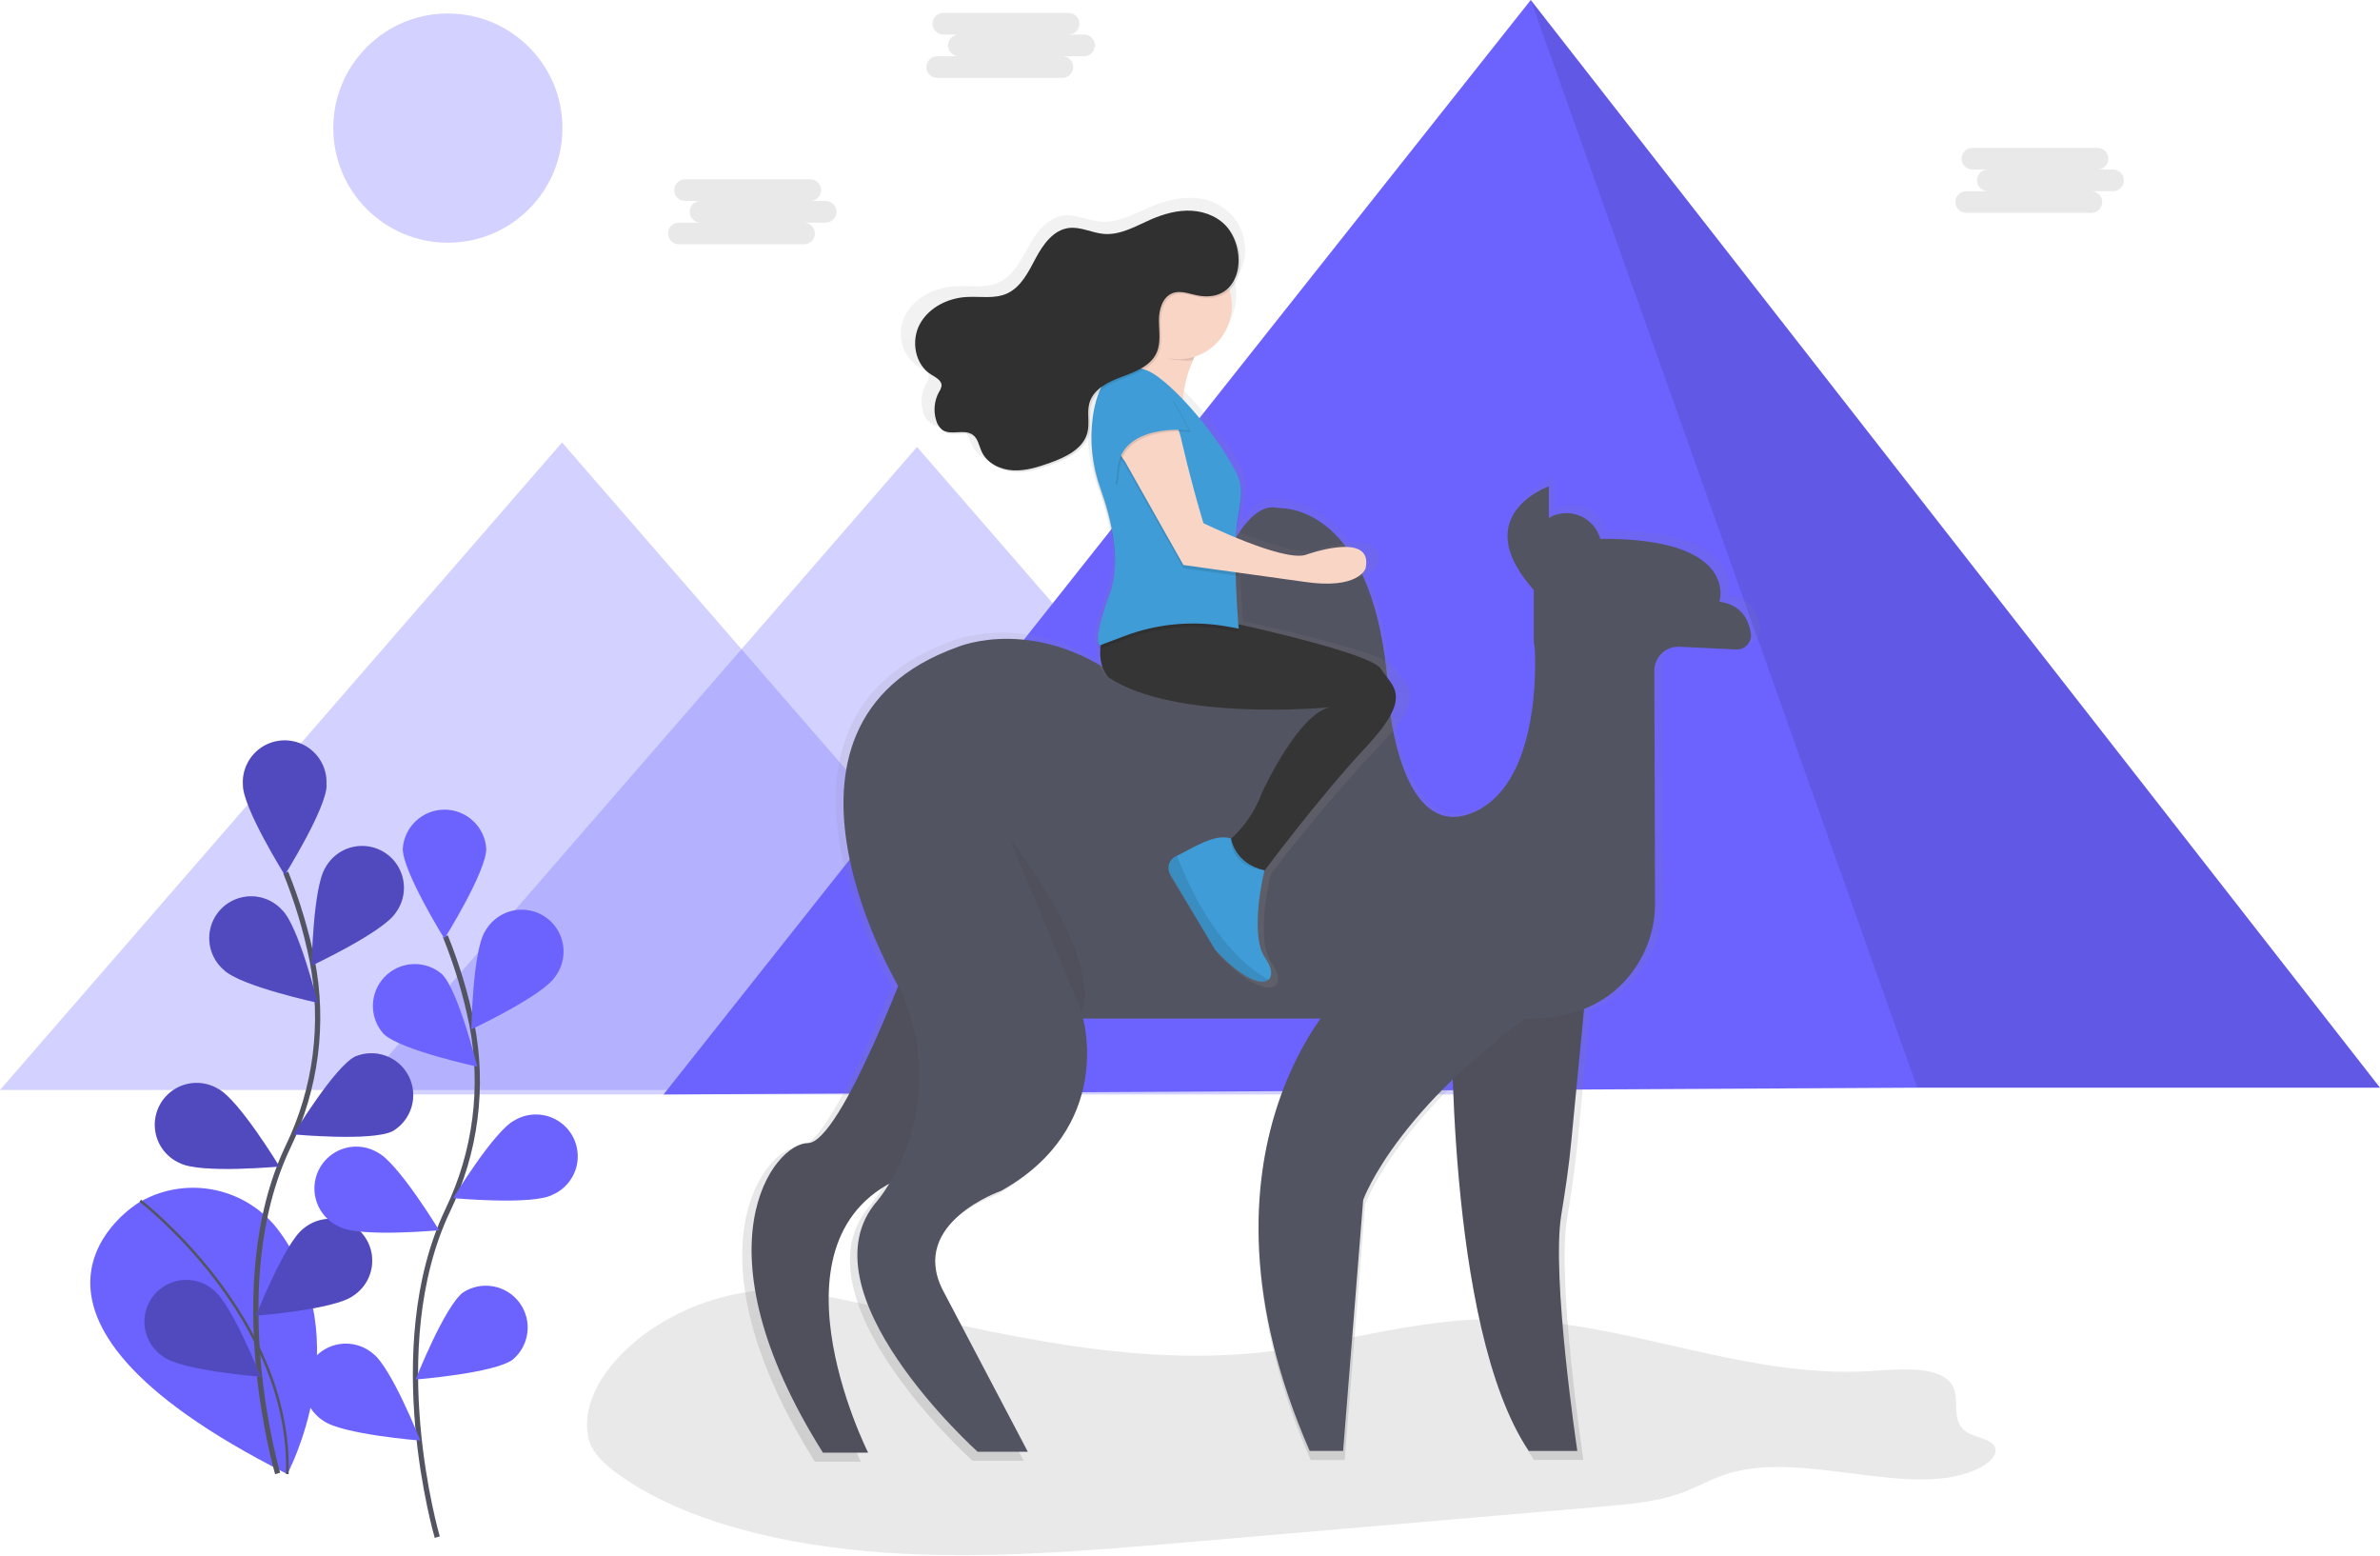
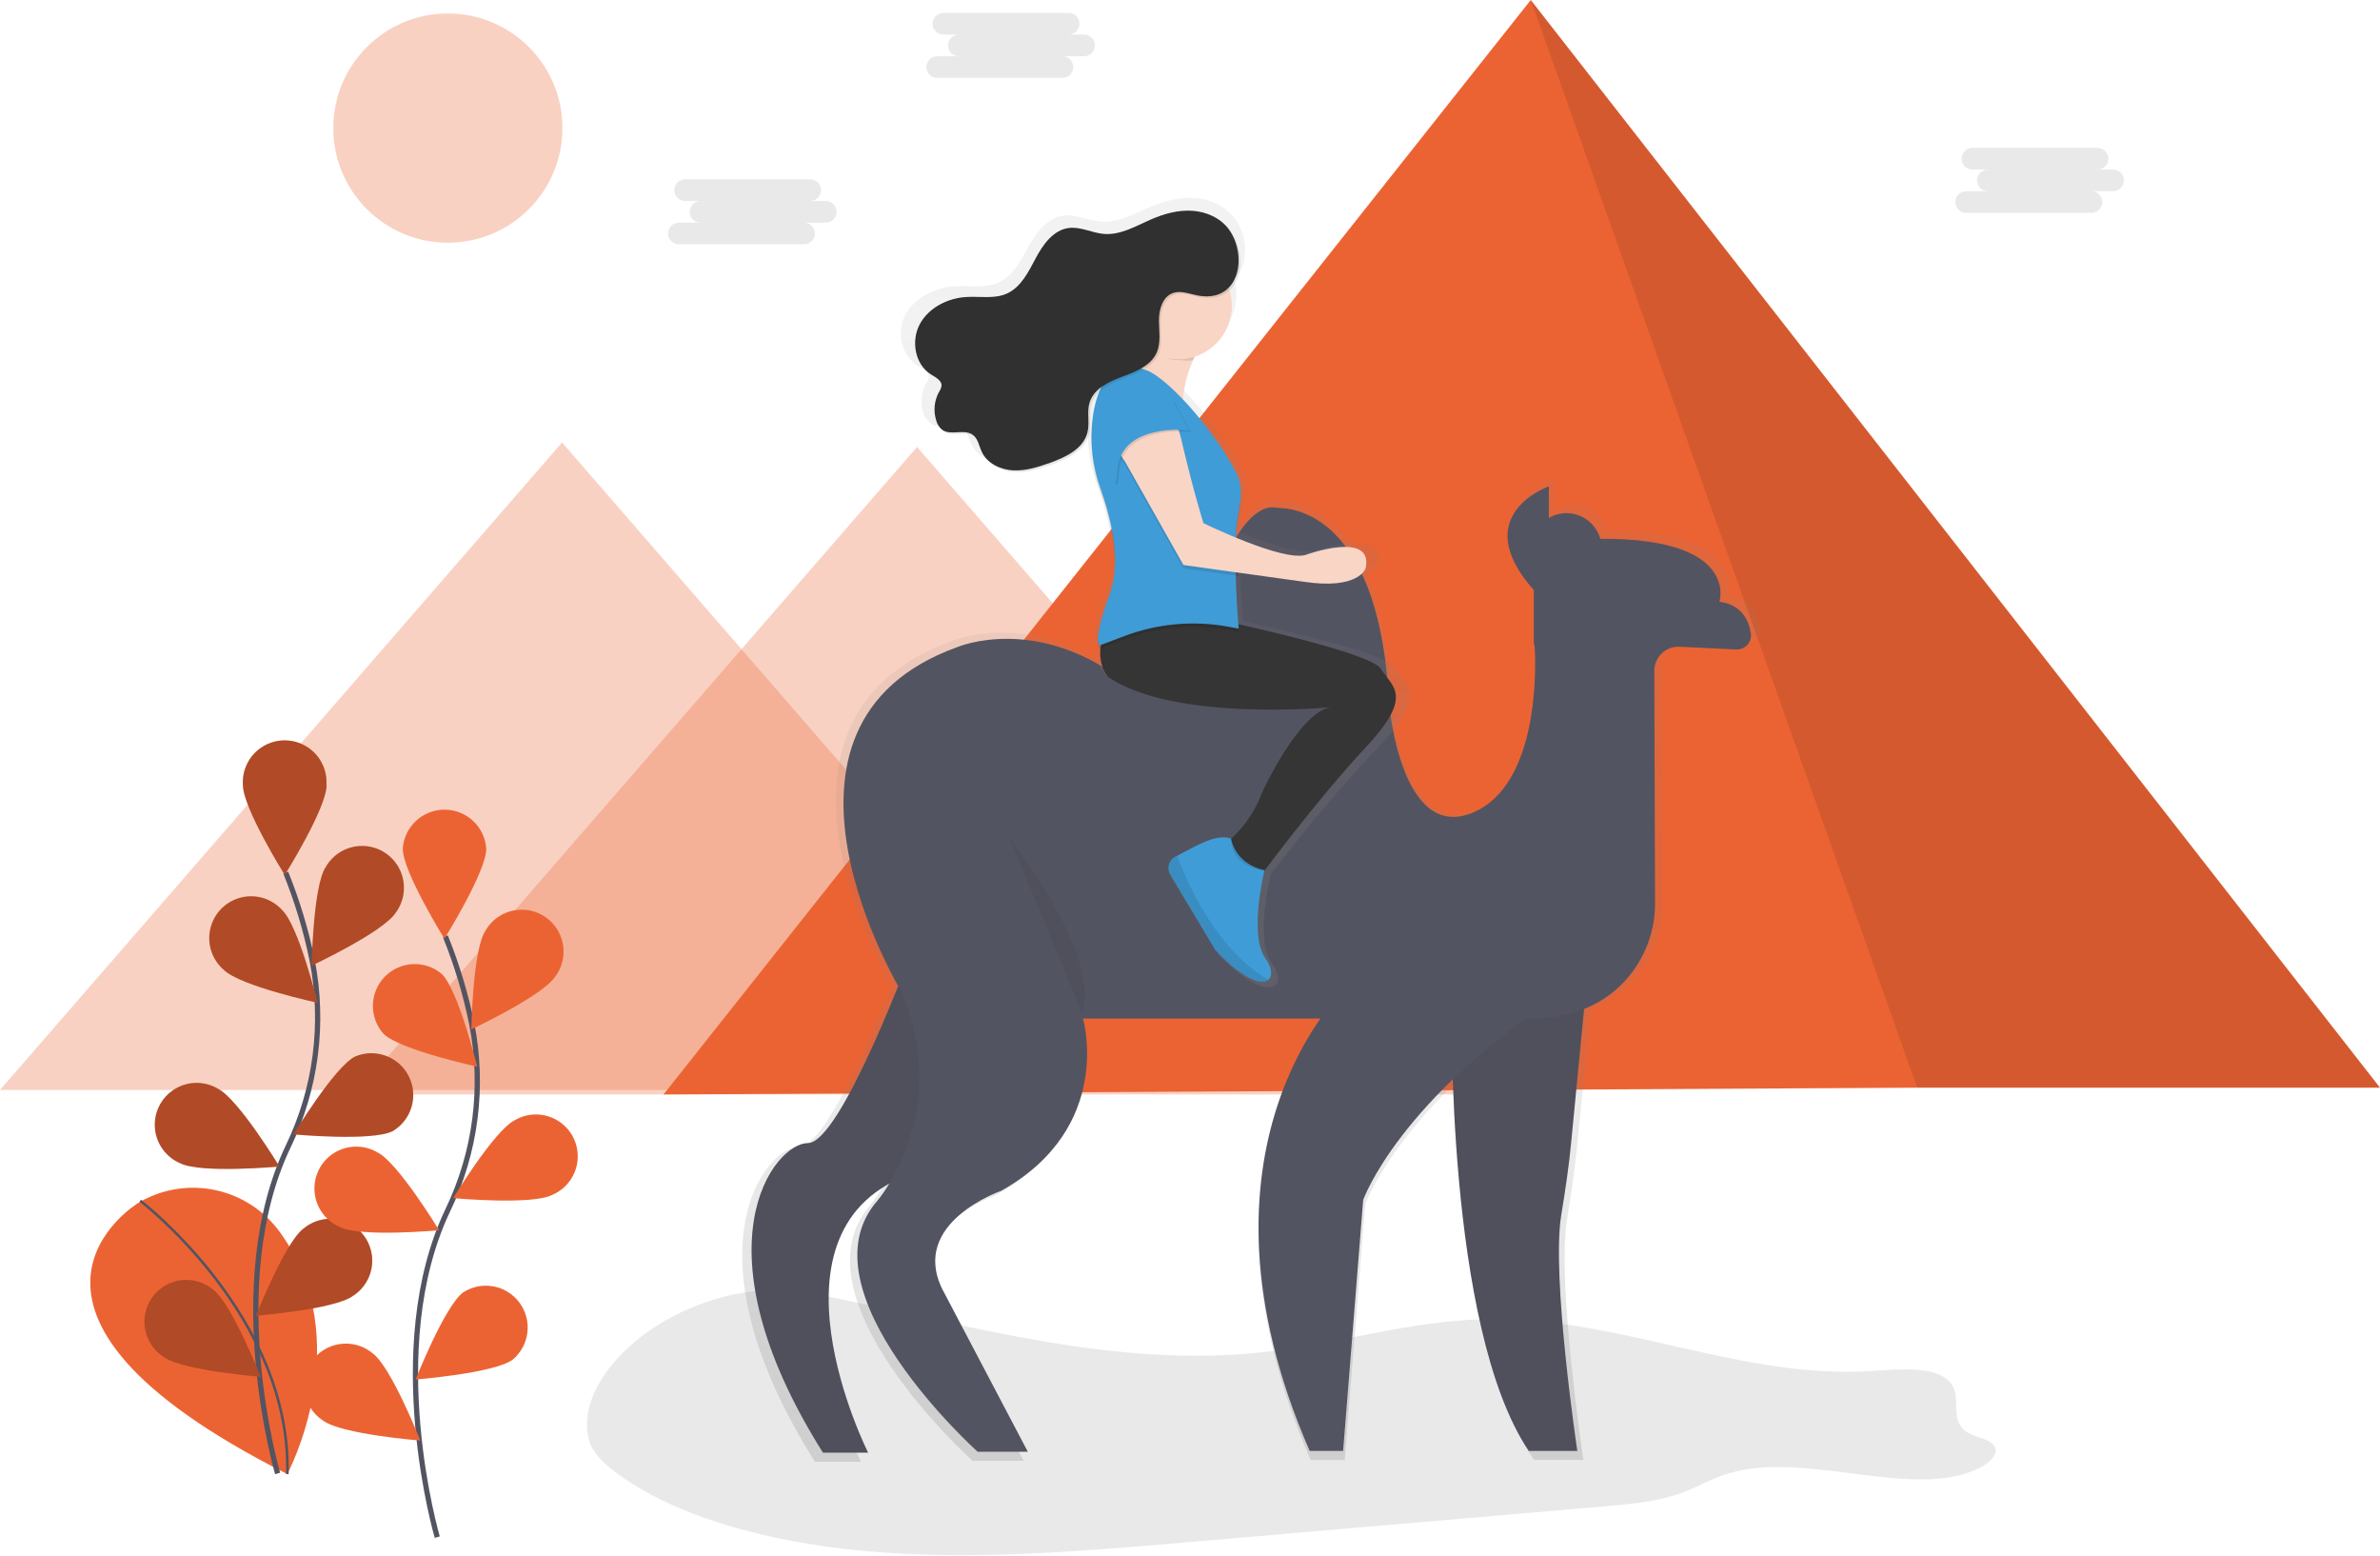
<svg xmlns="http://www.w3.org/2000/svg" xmlns:xlink="http://www.w3.org/1999/xlink" id="3e3d0d99-8170-42b4-b7e0-d2569887eb7d" data-name="Layer 1" width="910" height="594.44" viewBox="0 0 910 594.44">
  <defs>
    <linearGradient id="0d24492d-2553-400c-9962-0d2e0679ce4a" x1="623.46" y1="711.48" x2="623.46" y2="335.25" gradientUnits="userSpaceOnUse">
      <stop offset="0" stop-color="gray" stop-opacity="0.25" />
      <stop offset="0.54" stop-color="gray" stop-opacity="0.12" />
      <stop offset="1" stop-color="gray" stop-opacity="0.1" />
    </linearGradient>
    <linearGradient id="a8fc3105-30a4-4c64-88b2-79c476a21977" x1="586.82" y1="530.24" x2="586.82" y2="228.37" xlink:href="#0d24492d-2553-400c-9962-0d2e0679ce4a" />
  </defs>
  <path d="M436.61,646c9.28-.7,18.55,1,27.41,2.87,53.2,11,107.62,26.72,163,20.87,29.39-3.11,57-12.23,86.78-12.73,50.46-.86,96.43,23,146.64,19.84,10.26-.65,22.79-1.89,29,3.15,7.2,5.88-.63,16.06,8.6,20.77,2.75,1.4,6.63,2,8.68,3.78,3.16,2.76.12,6.66-4,8.9-25,13.52-67-6.55-96.88,2.57-6.63,2-12,5.34-18.37,7.61-9.07,3.22-19.76,4.17-30.15,5.06L598.32,742.35c-38.07,3.27-76.63,6.54-114.84,3.93s-76.66-11.78-101.64-29.65c-5.37-3.84-10.18-8.21-11.57-13.19C363.72,679.95,397.07,649,436.61,646Z" transform="translate(-145 -152.78)" fill="#252223" opacity="0.1" />
-   <polygon points="214.9 169.13 322.35 292.88 429.81 416.63 214.9 416.63 0 416.63 107.45 292.88 214.9 169.13" fill="#6c63ff" opacity="0.3" />
-   <polygon points="350.63 170.85 458.08 294.6 565.53 418.35 350.63 418.35 135.73 418.35 243.18 294.6 350.63 170.85" fill="#6c63ff" opacity="0.3" />
-   <polygon points="585.29 0 253.71 418.35 733.04 415.77 910 415.77 585.29 0" fill="#6c63ff" />
+   <polygon points="214.9 169.13 322.35 292.88 429.81 416.63 214.9 416.63 0 416.63 107.45 292.88 214.9 169.13" fill="#ec6333" opacity="0.3" />
+   <polygon points="350.63 170.85 458.08 294.6 565.53 418.35 350.63 418.35 135.73 418.35 243.18 294.6 350.63 170.85" fill="#ec6333" opacity="0.3" />
+   <polygon points="585.29 0 253.71 418.35 733.04 415.77 910 415.77 585.29 0" fill="#ec6333" />
  <polygon points="910 415.77 733.04 415.77 585.29 0 910 415.77" opacity="0.1" />
  <path d="M818,392.49c-.8-5-3.57-11.16-12.26-12.29,0,0,7.94-24.91-46.45-24.53a13.65,13.65,0,0,0-20-8.15V335.25s-31.92,11.08-5.86,40.39v20.08a6.25,6.25,0,0,0,.19,1.52,6.29,6.29,0,0,1,.18,1.18c.33,6,2.08,52.9-24.14,63.88-28,11.73-32.57-42.35-32.57-42.35-3.43-70.31-34.44-75.92-42-76.24-.91,0-1.82-.14-2.73-.26-3.48-.45-14.88,1.36-26.29,39.36-13.68,45.6-29.32,30.62-29.32,30.62C541,384.11,509,397.79,509,397.79c-77,27.64-32.52,115.24-23.12,132C477,552.06,460,591,450.73,591c-13,0-45,39.74,5.86,120.52h17.59S434.66,633,482.43,606.74a54.13,54.13,0,0,1-4.66,6.69c-30.62,35.18,39.09,97.72,39.09,97.72H536.4L503.17,648c-13-26.06,22.8-38.44,22.8-38.44,44.3-24.76,31.92-67.1,31.92-67.1h92.49c-15.66,22.3-43.2,79.1-4.22,168.41h13L667,613.1s7-20,34.89-46.94c1.37,40.44,7.05,111.29,29.61,144.66h18.89s-10.17-68-6.25-91.84c1.59-9.7,3-19.42,4-29.2l5-51.1a43.82,43.82,0,0,0,27.64-41.32L780.41,407a9.36,9.36,0,0,1,9.84-9.38l22.08,1.14A5.48,5.48,0,0,0,818,392.49Z" transform="translate(-145 -152.78)" fill="url(#0d24492d-2553-400c-9962-0d2e0679ce4a)" />
  <path d="M700.12,536s-2.56,124.07,29.42,171.4h18.55s-10-66.71-6.14-90.16c1.56-9.52,3-19.06,3.88-28.67l8-82.63Z" transform="translate(-145 -152.78)" fill="#535461" />
  <path d="M700.12,536s-2.56,124.07,29.42,171.4h18.55s-10-66.71-6.14-90.16c1.56-9.52,3-19.06,3.88-28.67l8-82.63Z" transform="translate(-145 -152.78)" opacity="0.05" />
  <path d="M494.18,514.89s-27.5,74.83-40.29,74.83-44.13,39,5.76,118.32h17.27s-43.49-86.34,17.27-106.8C494.18,601.23,515.93,538.55,494.18,514.89Z" transform="translate(-145 -152.78)" fill="#535461" />
  <path d="M494.18,514.89s-27.5,74.83-40.29,74.83-44.13,39,5.76,118.32h17.27s-43.49-86.34,17.27-106.8C494.18,601.23,515.93,538.55,494.18,514.89Z" transform="translate(-145 -152.78)" opacity="0.05" />
  <path d="M731.45,398.05V378.34c-25.58-28.78,5.76-39.65,5.76-39.65v21.1c74.83-7,65.23,23,65.23,23,8.53,1.11,11.25,7.17,12,12.07a5.38,5.38,0,0,1-5.61,6.18L787.19,400a9.19,9.19,0,0,0-9.66,9.2l.29,88.69a43.68,43.68,0,0,1-15.27,33.46c-7.51,6.33-18.55,11.25-34.61,10.77H559.1s12.15,41.57-31.34,65.87c0,0-35.17,12.15-22.38,37.73l32.62,62H518.81s-68.43-61.4-38.37-95.93c0,0,28.46-32.94,9.59-79.3,0,0-62.68-102.33,21.1-132.39,0,0,31.34-13.43,66.51,15.35,0,0,15.35,14.71,28.78-30.06,11.19-37.31,22.38-39.08,25.8-38.64.89.12,1.78.21,2.68.25,7.41.31,37.86,5.82,41.23,74.84,0,0,4.48,53.08,32,41.57,25.74-10.78,24-56.86,23.7-62.71a6.17,6.17,0,0,0-.17-1.16h0A6.14,6.14,0,0,1,731.45,398.05Z" transform="translate(-145 -152.78)" fill="#535461" />
  <path d="M658.55,531.52s-63.31,60.12-12.79,175.87h12.79l7.67-95.93s13.43-38.37,77.38-79.94Z" transform="translate(-145 -152.78)" fill="#535461" />
  <circle cx="598.93" cy="209.58" r="13.43" fill="#535461" />
  <path d="M671.91,438.5c19.64-20.3,10.84-23.58,6.09-30.78-3.24-4.92-36.75-12.88-57.7-17.45-.13-1.7-.35-4.56-.55-8,0,0-.53-6.44-.49-10.86v-.11l1.34.18s0-.48,0-1.3l26.22,3.52c22.35,3.27,25.06-5.24,25.06-5.24,3.39-15.06-24.38-5.24-24.38-5.24-5.44,1.5-18.24-2.82-28.16-6.77a57.52,57.52,0,0,1,.74-6.65,50,50,0,0,0,1.24-10.16,16.54,16.54,0,0,0-1.79-8.48c-5-9.5-13.59-20.62-21.66-28.83a45.84,45.84,0,0,1,4.78-16.73,21.05,21.05,0,0,0,15.06-20,20.32,20.32,0,0,0-.93-6.09c5.81-5.3,5.62-16.23.28-23.25a15.61,15.61,0,0,0-1.9-2.06,20.77,20.77,0,0,0-13.6-5.77c-5.69-.33-11.35,1.2-16.59,3.39-6.17,2.59-12.35,6.21-19.06,5.68-4.83-.38-9.45-2.92-14.25-2.32-6.24.78-10.42,6.48-13.38,11.85s-6,11.38-11.73,13.85c-5,2.14-10.75,1-16.21,1.31-7.63.41-15.36,4.13-19,10.63-3.25,5.83-2.26,13.86,2.65,18.27a12.17,12.17,0,0,0,2.52,2,24.34,24.34,0,0,1,2.88,1.84,2.75,2.75,0,0,1,.75,2,5.85,5.85,0,0,1-1,2.46A14,14,0,0,0,498,310.5a7.15,7.15,0,0,0,2.16,3.44,5,5,0,0,0,1,.87c3.47,2.38,8.89-.48,12.34,1.92l.26.2c1.39,1.61,1.82,4,2.78,5.92a11,11,0,0,0,2.57,3.32,16.19,16.19,0,0,0,10.73,4.52c5.12.27,10.14-1.28,15-2.95,6.37-2.19,13.48-5.47,15.14-11.81,1-3.86-.31-8.07.91-11.87a10.87,10.87,0,0,1,3.14-4.7,40.35,40.35,0,0,0-2.58,9.86,54,54,0,0,0-.55,8.26,58.41,58.41,0,0,0,3.69,21.09c2.62,7.1,5.7,17.52,5.84,27.55a35.44,35.44,0,0,1-2.08,12.1c-4.26,11.23-5,16.25-4.81,18.5-.17,2.93.74,3.12.74,3.12l.26-.1A14.81,14.81,0,0,0,567.62,411c27.09,17.68,90.07,11.79,90.07,11.79-12.87,2-27.76,33.4-27.76,33.4a47.12,47.12,0,0,1-12.5,18.13l0-.12C611,472,602.07,477.83,595.48,481l-.54.25a4.86,4.86,0,0,0-2.18,7L611,517.75c11.47,11.89,19,13.94,21.62,11.68,1.73-1.47,1.37-4.79-1.3-8.41-6.49-8.78-.86-32.27-.38-34.24C636.52,479.55,655.41,455.56,671.91,438.5Z" transform="translate(-145 -152.78)" fill="url(#a8fc3105-30a4-4c64-88b2-79c476a21977)" />
  <path d="M605.14,283.05s-9.59,14.07-7.67,28.14l-22.38-17.91s8.31-.64,10.23-19.83Z" transform="translate(-145 -152.78)" fill="#f9d5c6" />
  <path d="M602.59,387.94s65.87,13.43,70.35,20.47,12.79,10.23-5.76,30.06-40.29,49.24-40.29,49.24l-15.35-10.87a45.36,45.36,0,0,0,16-21.1s14.07-30.7,26.22-32.62c0,0-59.48,5.76-85.06-11.51,0,0-6.4-7-.64-18.55S602.59,387.94,602.59,387.94Z" transform="translate(-145 -152.78)" fill="#353535" />
  <path d="M582.12,295.2s-15.71-7.18-19.3,18.32a57.62,57.62,0,0,0,3,27.38c3.63,10.17,8.2,27.32,3.55,40-7,19.19-3.84,19.83-3.84,19.83l9.4-3.55a74.38,74.38,0,0,1,39.76-3.57l3.92.72s-2.56-29.93-.32-42.53c1.06-6,2.23-11.5-.52-16.91C609.31,318.32,590,296.68,582.12,295.2Z" transform="translate(-145 -152.78)" opacity="0.1" />
  <path d="M582.12,293.93s-15.71-7.18-19.3,18.32a57.62,57.62,0,0,0,3,27.38c3.63,10.17,8.2,27.32,3.55,40-7,19.19-3.84,19.83-3.84,19.83l9.4-3.55a74.38,74.38,0,0,1,39.76-3.57l3.92.72s-2.56-29.93-.32-42.53c1.06-6,2.23-11.5-.52-16.91C609.31,317,590,295.4,582.12,293.93Z" transform="translate(-145 -152.78)" fill="#409cd6" />
  <path d="M572.15,313.07c4.32-7.74,15.43-8,20.45-.7a30.24,30.24,0,0,1,4.23,10.33c4.48,19.19,8.31,31.34,8.31,31.34s9.91,3.52,14.17,6.25c-.42,6.22-.6,12.69-.6,12.69l-21.24-3-22.38-39.65S567.54,321.33,572.15,313.07Z" transform="translate(-145 -152.78)" opacity="0.1" />
  <path d="M572.15,311.79c4.32-7.74,15.43-8,20.45-.7a30.24,30.24,0,0,1,4.23,10.33c4.48,19.19,8.31,31.34,8.31,31.34s30.06,14.71,39,12.15c0,0,26.22-9.59,23,5.12,0,0-2.56,8.31-23.66,5.12l-46-6.4L575.09,329.1S567.54,320.05,572.15,311.79Z" transform="translate(-145 -152.78)" fill="#f9d5c6" />
  <path d="M581.8,281.45c1.19-2.84,2.35-1.43,2.88-6.72l19.83,9.59a48.87,48.87,0,0,0-3.35,6.06c-2,.63-4.38,0-6.56,0C589.67,290.41,585.33,284.35,581.8,281.45Z" transform="translate(-145 -152.78)" opacity="0.1" />
  <circle cx="450.55" cy="116.84" r="20.47" fill="#f9d5c6" />
  <path d="M604.65,266.54c-3.59-.48-7.28-2.34-10.67-1.05-3.89,1.48-5.23,6.32-5.21,10.48s.82,8.53-.9,12.32c-2.26,5-8,7.21-13.14,9.11s-10.82,4.57-12.45,9.8c-1.16,3.72.09,7.82-.86,11.59-1.57,6.2-8.28,9.39-14.3,11.54-4.56,1.62-9.3,3.14-14.13,2.88s-9.84-2.65-11.92-7c-1.09-2.29-1.45-5.14-3.51-6.62-3.26-2.35-8.38.45-11.65-1.88a6.72,6.72,0,0,1-2.3-3.57,14,14,0,0,1,1.07-10.84,5.82,5.82,0,0,0,1-2.41c.1-2.1-2.29-3.26-4.07-4.37-6.13-3.81-7.67-12.84-4.24-19.19s10.73-10,17.93-10.38c5.15-.29,10.59.81,15.31-1.28,5.43-2.41,8.28-8.27,11.07-13.52s6.74-10.81,12.64-11.57c4.54-.59,8.9,1.9,13.46,2.27,6.33.51,12.17-3,18-5.55,4.94-2.14,10.29-3.64,15.66-3.31s10.8,2.67,14,7C622.65,250.82,619.87,268.57,604.65,266.54Z" transform="translate(-145 -152.78)" opacity="0.1" />
  <path d="M604,265.9c-3.59-.48-7.28-2.34-10.67-1.05-3.89,1.48-5.23,6.32-5.21,10.48s.82,8.53-.9,12.32c-2.26,5-8,7.21-13.14,9.11s-10.82,4.57-12.45,9.8c-1.16,3.72.09,7.82-.86,11.59-1.57,6.2-8.28,9.39-14.3,11.54-4.56,1.62-9.3,3.14-14.13,2.88s-9.84-2.65-11.92-7c-1.09-2.29-1.45-5.14-3.51-6.62-3.26-2.35-8.38.45-11.65-1.88a6.72,6.72,0,0,1-2.3-3.57A14,14,0,0,1,504,302.65a5.82,5.82,0,0,0,1-2.41c.1-2.1-2.29-3.26-4.07-4.37-6.13-3.81-7.67-12.84-4.24-19.19s10.73-10,17.93-10.38c5.15-.29,10.59.81,15.31-1.28,5.43-2.41,8.28-8.27,11.07-13.52s6.74-10.81,12.64-11.57c4.54-.59,8.9,1.9,13.46,2.27,6.33.51,12.17-3,18-5.55,4.94-2.14,10.29-3.64,15.66-3.31s10.8,2.67,14,7C622,250.18,619.23,267.93,604,265.9Z" transform="translate(-145 -152.78)" fill="#2f302f" />
  <path d="M600.35,317.91s-26.22-3.2-27.5,15.35-5.12-22.38-5.12-22.38l12.15-9L594,306.4Z" transform="translate(-145 -152.78)" opacity="0.1" />
  <path d="M599.71,317.27s-26.22-3.2-27.5,15.35-5.12-22.38-5.12-22.38l12.15-9,14.07,4.48Z" transform="translate(-145 -152.78)" fill="#409cd6" />
  <path d="M592.43,487l17.19,28.84c10.83,11.61,17.93,13.62,20.41,11.41,1.63-1.44,1.3-4.68-1.23-8.21-6.4-9-.32-33.58-.32-33.58-11.51-2.56-12.79-12.15-12.79-12.15-6-2.14-14.47,3.55-20.7,6.62l-.51.24A4.83,4.83,0,0,0,592.43,487Z" transform="translate(-145 -152.78)" fill="#409cd6" />
  <path d="M628.49,485.47s-12.79-.64-12.79-12.15C615.7,473.32,617.62,483.55,628.49,485.47Z" transform="translate(-145 -152.78)" opacity="0.1" />
  <path d="M592.43,487l17.19,28.84c10.83,11.61,17.93,13.62,20.41,11.41-5.94-3.14-22.27-14.37-35-47.32l-.51.24A4.83,4.83,0,0,0,592.43,487Z" transform="translate(-145 -152.78)" opacity="0.1" />
-   <path d="M197.84,612.62s-67.63,40.8,57,103.62c0,0,27.46-51-2.9-92.57A40.94,40.94,0,0,0,198.86,612Z" transform="translate(-145 -152.78)" fill="#6c63ff" />
+   <path d="M197.84,612.62s-67.63,40.8,57,103.62c0,0,27.46-51-2.9-92.57A40.94,40.94,0,0,0,198.86,612Z" transform="translate(-145 -152.78)" fill="#ec6333" />
  <path d="M198.62,611.76S256.5,656,254.87,716.24" transform="translate(-145 -152.78)" fill="none" stroke="#535461" stroke-miterlimit="10" />
  <path d="M251.15,716s-21.19-72,4-124.91a113.65,113.65,0,0,0,9.19-71.3,191.13,191.13,0,0,0-10.09-33.46" transform="translate(-145 -152.78)" fill="none" stroke="#535461" stroke-miterlimit="10" stroke-width="2" />
-   <path d="M269.88,452.84c0,8.82-16,34.39-16,34.39s-16-25.57-16-34.39a16,16,0,1,1,31.93,0Z" transform="translate(-145 -152.78)" fill="#6c63ff" />
-   <path d="M296.27,501.69c-4.79,7.4-32.09,20.19-32.09,20.19s.5-30.14,5.29-37.54a16,16,0,1,1,26.8,17.36Z" transform="translate(-145 -152.78)" fill="#6c63ff" />
-   <path d="M295.12,585.16c-7.87,4-37.89,1.23-37.89,1.23s15.64-25.77,23.52-29.74a16,16,0,0,1,14.38,28.51Z" transform="translate(-145 -152.78)" fill="#6c63ff" />
-   <path d="M280,648.11c-7.09,5.24-37.14,7.61-37.14,7.61s11.06-28,18.15-33.29a16,16,0,1,1,19,25.67Z" transform="translate(-145 -152.78)" fill="#6c63ff" />
-   <path d="M230.65,523.58c6.32,6.14,35.79,12.51,35.79,12.51s-7.22-29.27-13.54-35.41a16,16,0,1,0-22.25,22.9Z" transform="translate(-145 -152.78)" fill="#6c63ff" />
-   <path d="M213.94,597.44c7.87,4,37.89,1.23,37.89,1.23s-15.64-25.77-23.52-29.74a16,16,0,1,0-14.38,28.51Z" transform="translate(-145 -152.78)" fill="#6c63ff" />
-   <path d="M207.54,671.45c7.09,5.24,37.14,7.61,37.14,7.61s-11.06-28-18.15-33.29a16,16,0,1,0-19,25.67Z" transform="translate(-145 -152.78)" fill="#6c63ff" />
+   <path d="M269.88,452.84c0,8.82-16,34.39-16,34.39s-16-25.57-16-34.39a16,16,0,1,1,31.93,0Z" transform="translate(-145 -152.78)" fill="#ec6333" />
+   <path d="M296.27,501.69c-4.79,7.4-32.09,20.19-32.09,20.19s.5-30.14,5.29-37.54a16,16,0,1,1,26.8,17.36Z" transform="translate(-145 -152.78)" fill="#ec6333" />
+   <path d="M295.12,585.16c-7.87,4-37.89,1.23-37.89,1.23s15.64-25.77,23.52-29.74a16,16,0,0,1,14.38,28.51Z" transform="translate(-145 -152.78)" fill="#ec6333" />
+   <path d="M280,648.11c-7.09,5.24-37.14,7.61-37.14,7.61s11.06-28,18.15-33.29a16,16,0,1,1,19,25.67Z" transform="translate(-145 -152.78)" fill="#ec6333" />
+   <path d="M230.65,523.58c6.32,6.14,35.79,12.51,35.79,12.51s-7.22-29.27-13.54-35.41a16,16,0,1,0-22.25,22.9Z" transform="translate(-145 -152.78)" fill="#ec6333" />
+   <path d="M213.94,597.44c7.87,4,37.89,1.23,37.89,1.23s-15.64-25.77-23.52-29.74a16,16,0,1,0-14.38,28.51Z" transform="translate(-145 -152.78)" fill="#ec6333" />
+   <path d="M207.54,671.45c7.09,5.24,37.14,7.61,37.14,7.61s-11.06-28-18.15-33.29a16,16,0,1,0-19,25.67Z" transform="translate(-145 -152.78)" fill="#ec6333" />
  <path d="M269.88,452.84c0,8.82-16,34.39-16,34.39s-16-25.57-16-34.39a16,16,0,1,1,31.93,0Z" transform="translate(-145 -152.78)" opacity="0.25" />
  <path d="M296.27,501.69c-4.79,7.4-32.09,20.19-32.09,20.19s.5-30.14,5.29-37.54a16,16,0,1,1,26.8,17.36Z" transform="translate(-145 -152.78)" opacity="0.25" />
  <path d="M295.12,585.16c-7.87,4-37.89,1.23-37.89,1.23s15.64-25.77,23.52-29.74a16,16,0,0,1,14.38,28.51Z" transform="translate(-145 -152.78)" opacity="0.25" />
  <path d="M280,648.11c-7.09,5.24-37.14,7.61-37.14,7.61s11.06-28,18.15-33.29a16,16,0,1,1,19,25.67Z" transform="translate(-145 -152.78)" opacity="0.25" />
  <path d="M230.65,523.58c6.32,6.14,35.79,12.51,35.79,12.51s-7.22-29.27-13.54-35.41a16,16,0,1,0-22.25,22.9Z" transform="translate(-145 -152.78)" opacity="0.25" />
  <path d="M213.94,597.44c7.87,4,37.89,1.23,37.89,1.23s-15.64-25.77-23.52-29.74a16,16,0,1,0-14.38,28.51Z" transform="translate(-145 -152.78)" opacity="0.25" />
  <path d="M207.54,671.45c7.09,5.24,37.14,7.61,37.14,7.61s-11.06-28-18.15-33.29a16,16,0,1,0-19,25.67Z" transform="translate(-145 -152.78)" opacity="0.25" />
  <path d="M312.19,740.35s-21.19-72,4-124.91a113.65,113.65,0,0,0,9.19-71.3,191.13,191.13,0,0,0-10.09-33.46" transform="translate(-145 -152.78)" fill="none" stroke="#535461" stroke-miterlimit="10" stroke-width="2" />
-   <path d="M330.92,477.21c0,8.82-16,34.39-16,34.39S299,486,299,477.21a16,16,0,0,1,31.93,0Z" transform="translate(-145 -152.78)" fill="#6c63ff" />
-   <path d="M357.31,526.06c-4.79,7.4-32.09,20.19-32.09,20.19s.5-30.14,5.29-37.54a16,16,0,1,1,26.8,17.36Z" transform="translate(-145 -152.78)" fill="#6c63ff" />
-   <path d="M356.16,609.53c-7.87,4-37.89,1.23-37.89,1.23S333.9,585,341.78,581a16,16,0,1,1,14.38,28.51Z" transform="translate(-145 -152.78)" fill="#6c63ff" />
-   <path d="M341.06,672.48c-7.09,5.24-37.14,7.61-37.14,7.61s11.06-28,18.15-33.29a16,16,0,0,1,19,25.67Z" transform="translate(-145 -152.78)" fill="#6c63ff" />
-   <path d="M291.69,548c6.32,6.14,35.79,12.51,35.79,12.51s-7.22-29.27-13.54-35.41A16,16,0,0,0,291.69,548Z" transform="translate(-145 -152.78)" fill="#6c63ff" />
-   <path d="M275,621.81c7.87,4,37.89,1.23,37.89,1.23s-15.64-25.77-23.52-29.74A16,16,0,1,0,275,621.81Z" transform="translate(-145 -152.78)" fill="#6c63ff" />
-   <path d="M268.57,695.82c7.09,5.24,37.14,7.61,37.14,7.61s-11.06-28-18.15-33.29a16,16,0,1,0-19,25.67Z" transform="translate(-145 -152.78)" fill="#6c63ff" />
+   <path d="M330.92,477.21c0,8.82-16,34.39-16,34.39S299,486,299,477.21a16,16,0,0,1,31.93,0Z" transform="translate(-145 -152.78)" fill="#ec6333" />
+   <path d="M357.31,526.06c-4.79,7.4-32.09,20.19-32.09,20.19s.5-30.14,5.29-37.54a16,16,0,1,1,26.8,17.36Z" transform="translate(-145 -152.78)" fill="#ec6333" />
+   <path d="M356.16,609.53c-7.87,4-37.89,1.23-37.89,1.23S333.9,585,341.78,581a16,16,0,1,1,14.38,28.51Z" transform="translate(-145 -152.78)" fill="#ec6333" />
+   <path d="M341.06,672.48c-7.09,5.24-37.14,7.61-37.14,7.61s11.06-28,18.15-33.29a16,16,0,0,1,19,25.67Z" transform="translate(-145 -152.78)" fill="#ec6333" />
+   <path d="M291.69,548c6.32,6.14,35.79,12.51,35.79,12.51s-7.22-29.27-13.54-35.41A16,16,0,0,0,291.69,548Z" transform="translate(-145 -152.78)" fill="#ec6333" />
+   <path d="M275,621.81c7.87,4,37.89,1.23,37.89,1.23s-15.64-25.77-23.52-29.74A16,16,0,1,0,275,621.81Z" transform="translate(-145 -152.78)" fill="#ec6333" />
+   <path d="M268.57,695.82c7.09,5.24,37.14,7.61,37.14,7.61s-11.06-28-18.15-33.29a16,16,0,1,0-19,25.67Z" transform="translate(-145 -152.78)" fill="#ec6333" />
  <path d="M559.5,166h-5.91a4.14,4.14,0,0,0,0-8.28H505.71a4.14,4.14,0,0,0,0,8.28h5.91a4.14,4.14,0,0,0,0,8.28h-8.28a4.14,4.14,0,0,0,0,8.28h47.88a4.14,4.14,0,1,0,0-8.28h8.28a4.14,4.14,0,1,0,0-8.28Z" transform="translate(-145 -152.78)" fill="#252223" opacity="0.1" />
  <path d="M460.71,229.6H454.8a4.14,4.14,0,0,0,0-8.28H406.93a4.14,4.14,0,0,0,0,8.28h5.91a4.14,4.14,0,0,0,0,8.28h-8.28a4.14,4.14,0,1,0,0,8.28h47.88a4.14,4.14,0,1,0,0-8.28h8.28a4.14,4.14,0,0,0,0-8.28Z" transform="translate(-145 -152.78)" fill="#252223" opacity="0.1" />
  <path d="M952.93,217.58H947a4.14,4.14,0,1,0,0-8.28H899.15a4.14,4.14,0,1,0,0,8.28h5.91a4.14,4.14,0,1,0,0,8.28h-8.28a4.14,4.14,0,1,0,0,8.28h47.88a4.14,4.14,0,1,0,0-8.28h8.28a4.14,4.14,0,0,0,0-8.28Z" transform="translate(-145 -152.78)" fill="#252223" opacity="0.1" />
-   <circle cx="171.24" cy="48.96" r="43.81" fill="#6c63ff" opacity="0.3" />
+   <circle cx="171.24" cy="48.96" r="43.81" fill="#ec6333" opacity="0.3" />
  <path d="M531,473.19s18,23.19,24.91,42.09,2.58,24.05,2.58,24.05" transform="translate(-145 -152.78)" opacity="0.05" />
</svg>
